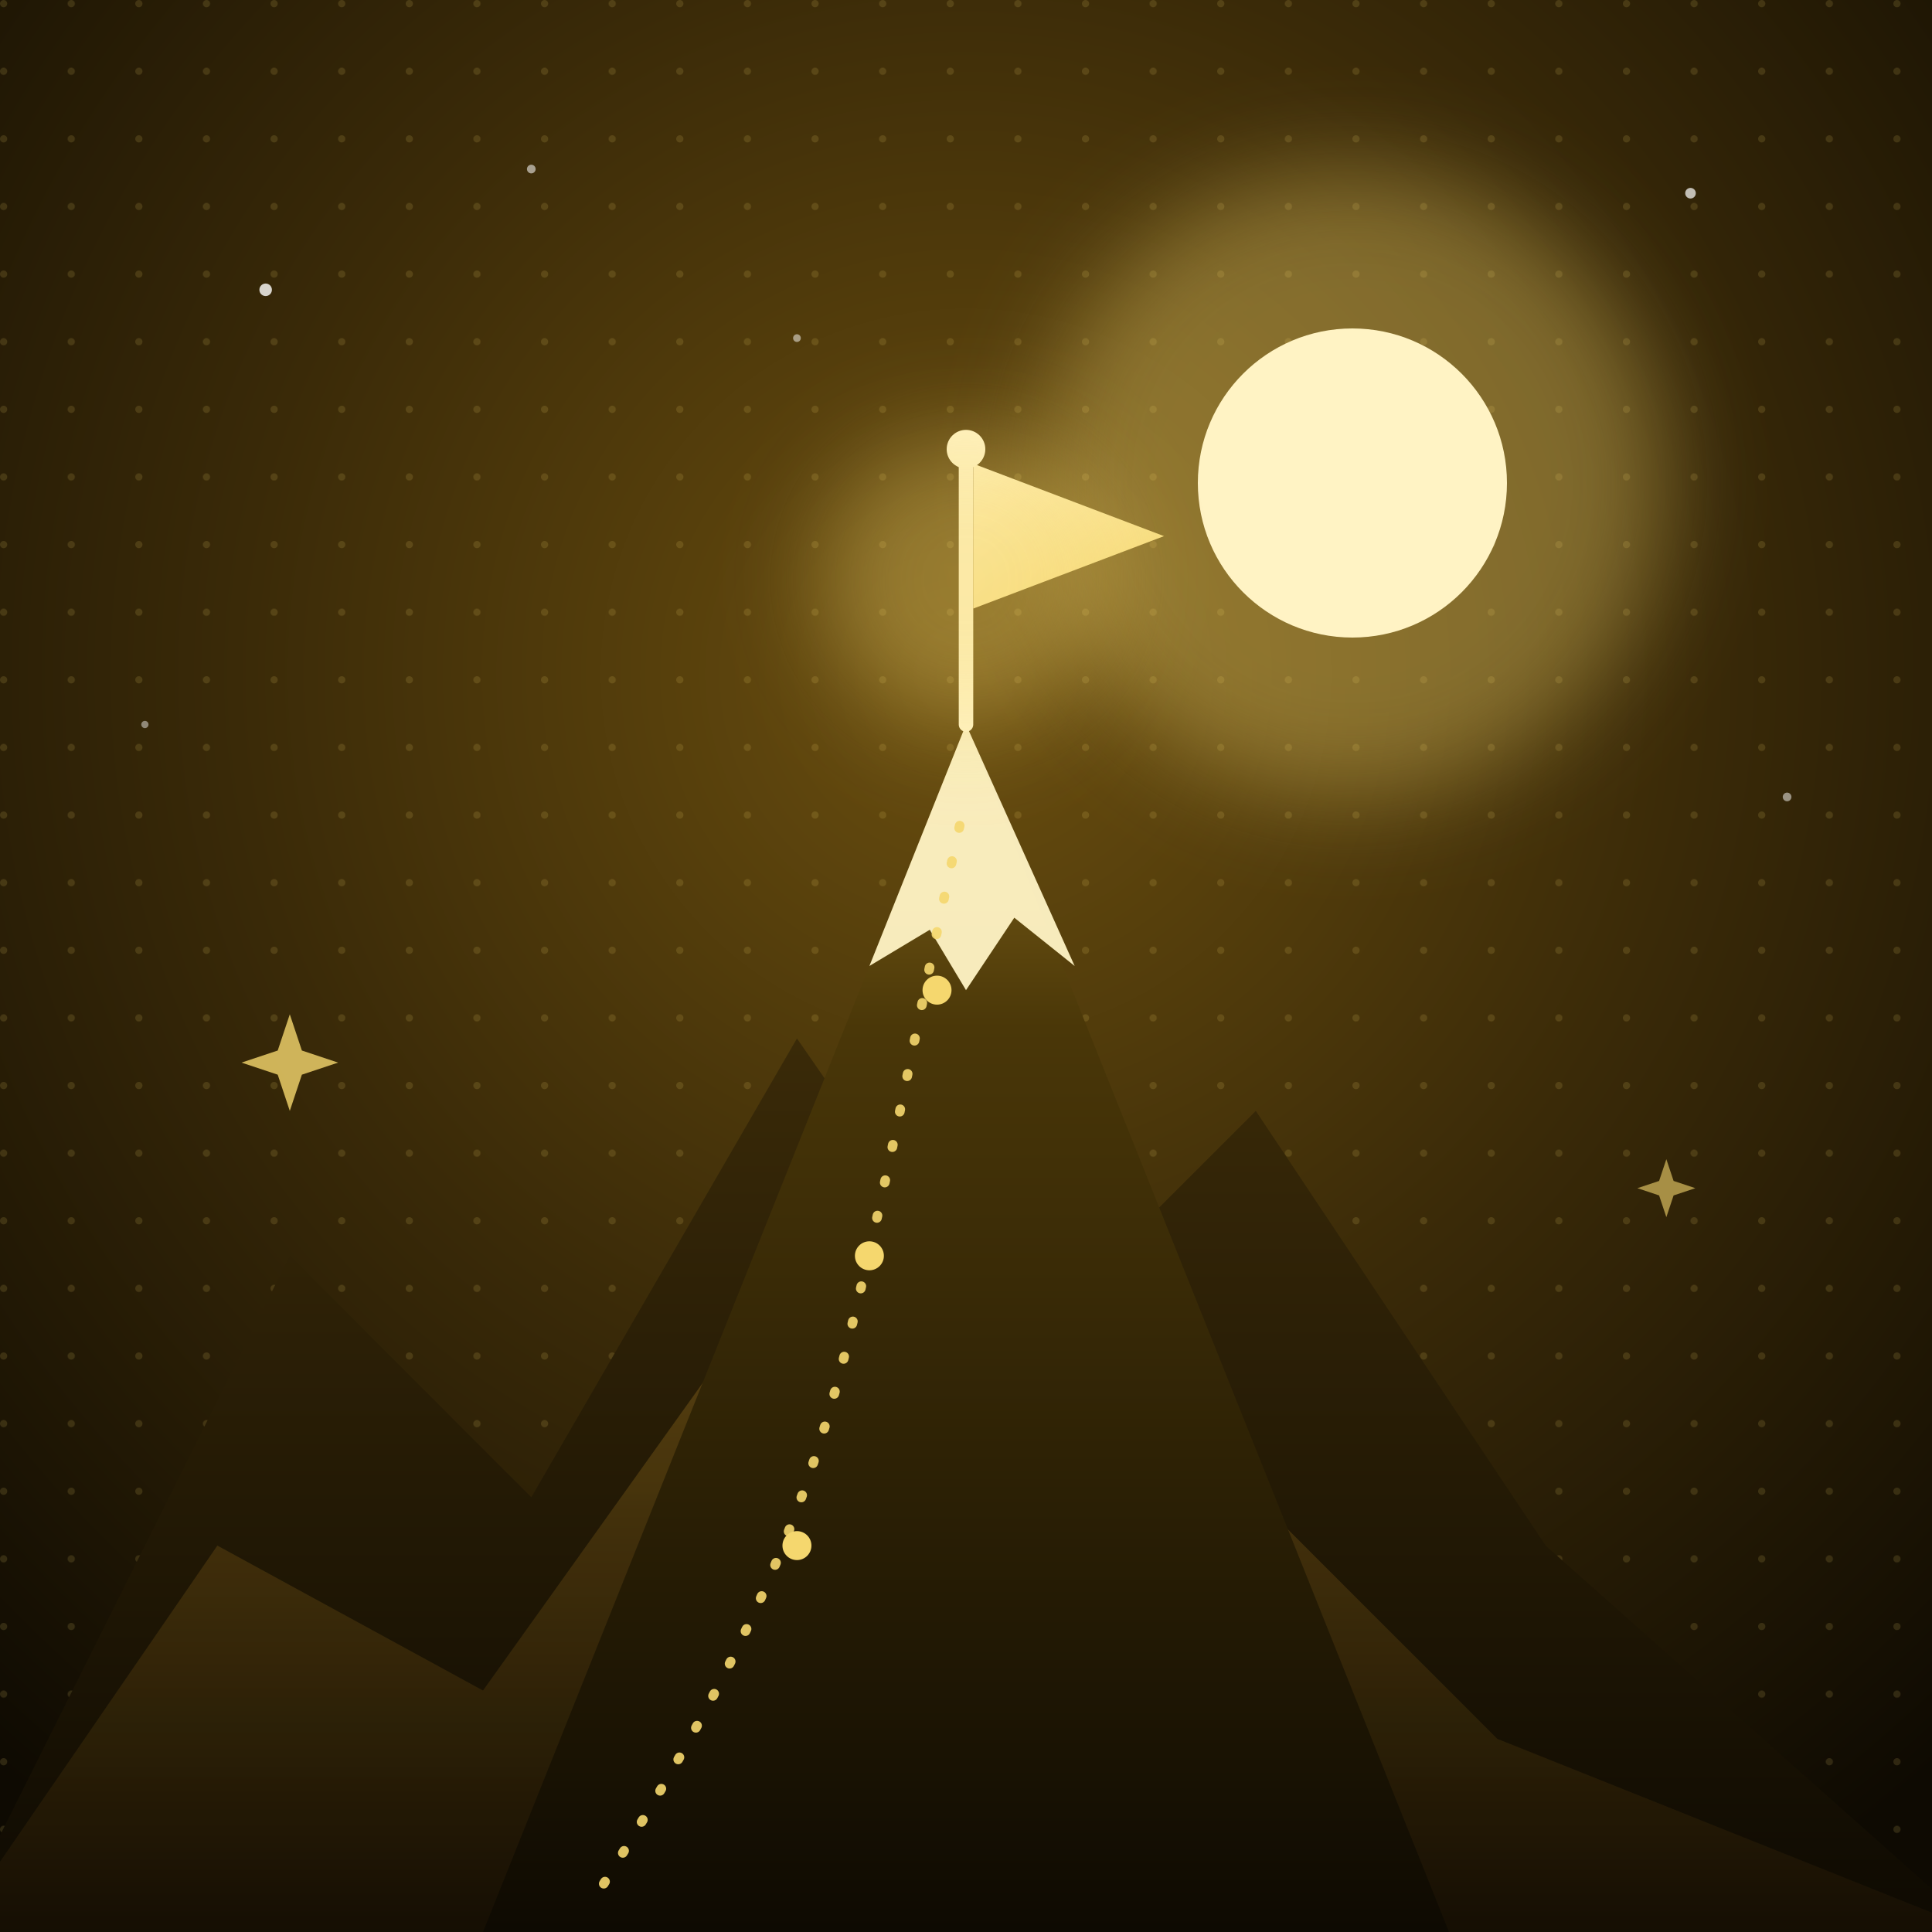
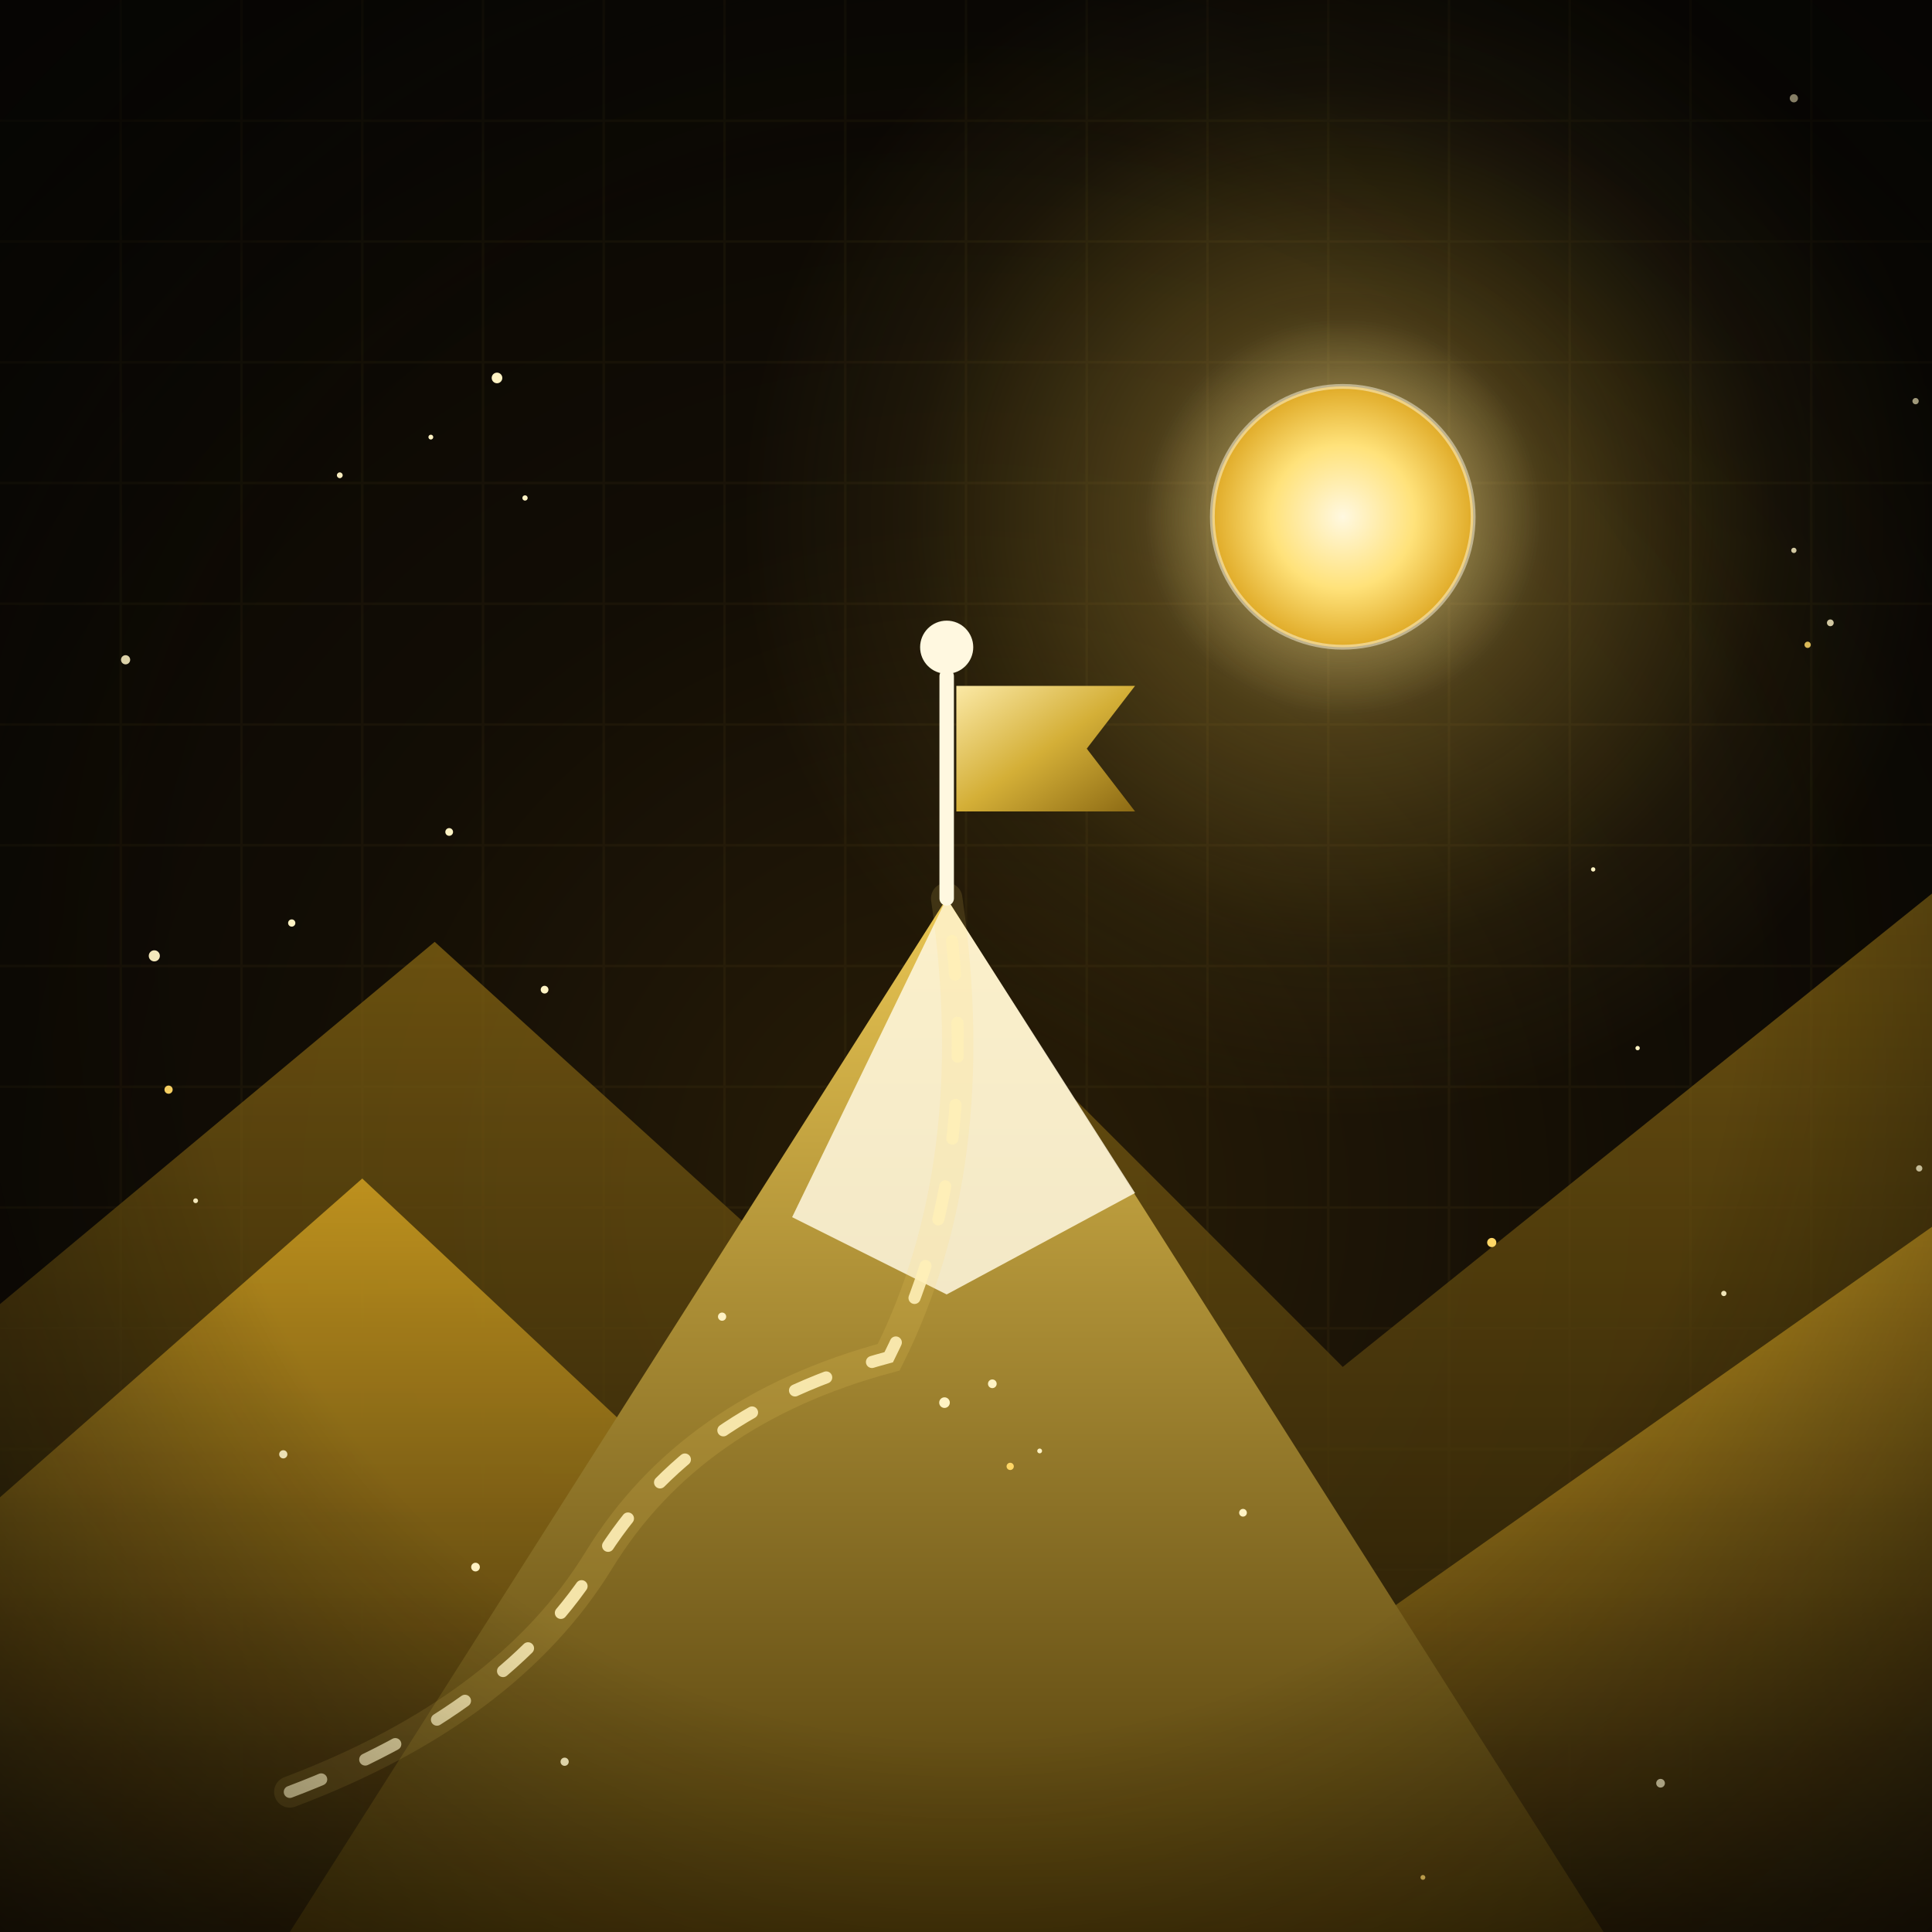
- <svg xmlns="http://www.w3.org/2000/svg" viewBox="0 0 800 800" role="img" aria-label="Bölüm 7 — Zirve">
+ <svg xmlns="http://www.w3.org/2000/svg" viewBox="0 0 800 800" width="800" height="800" aria-hidden="true">
  <defs>
-     <radialGradient id="bg" cx="50%" cy="35%" r="75%">
-       <stop offset="0" stop-color="#6b4f0f" />
-       <stop offset=".5" stop-color="#3a2a08" />
-       <stop offset="1" stop-color="#0e0a02" />
+     <radialGradient id="bg" cx=".5" cy=".62" r=".78">
+       <stop offset="0" stop-color="#2a1e07" />
+       <stop offset=".45" stop-color="#120d05" />
+       <stop offset="1" stop-color="#060503" />
+     </radialGradient>
+     <radialGradient id="soft">
+       <stop offset="0" stop-color="#fff3c4" stop-opacity=".85" />
+       <stop offset=".5" stop-color="#f5d76e" stop-opacity=".3" />
+       <stop offset="1" stop-color="#f5d76e" stop-opacity="0" />
+     </radialGradient>
+     <radialGradient id="halo">
+       <stop offset="0" stop-color="#fff2c8" stop-opacity=".55" />
+       <stop offset=".35" stop-color="#e9bf48" stop-opacity=".26" />
+       <stop offset=".72" stop-color="#d4af37" stop-opacity=".07" />
+       <stop offset="1" stop-color="#d4af37" stop-opacity="0" />
+     </radialGradient>
+     <radialGradient id="vig" cx=".5" cy=".5" r=".72">
+       <stop offset=".55" stop-color="#060503" stop-opacity="0" />
+       <stop offset="1" stop-color="#060503" stop-opacity=".72" />
+     </radialGradient>
+     <linearGradient id="gold" x1="0" y1="0" x2="1" y2="1">
+       <stop offset="0" stop-color="#fbe9a6" />
+       <stop offset=".5" stop-color="#d4af37" />
+       <stop offset="1" stop-color="#8c6a14" />
+     </linearGradient>
+     <linearGradient id="goldUp" x1="0" y1="1" x2="0" y2="0">
+       <stop offset="0" stop-color="#8c6a14" />
+       <stop offset=".55" stop-color="#d4af37" />
+       <stop offset="1" stop-color="#fff3c4" />
+     </linearGradient>
+     <linearGradient id="floor" x1="0" y1="0" x2="0" y2="1">
+       <stop offset="0" stop-color="#d4af37" stop-opacity="0" />
+       <stop offset="1" stop-color="#d4af37" stop-opacity=".16" />
+     </linearGradient>
+     <radialGradient id="sun7">
+       <stop offset="0" stop-color="#fff8e0" />
+       <stop offset=".55" stop-color="#ffe27a" />
+       <stop offset="1" stop-color="#e0ab28" />
    </radialGradient>
    <linearGradient id="m1" x1="0" y1="0" x2="0" y2="1">
-       <stop offset="0" stop-color="#3a2a08" />
-       <stop offset="1" stop-color="#0e0a02" />
+       <stop offset="0" stop-color="#e9c552" />
+       <stop offset="1" stop-color="#4a3708" />
    </linearGradient>
    <linearGradient id="m2" x1="0" y1="0" x2="0" y2="1">
-       <stop offset="0" stop-color="#5a4210" />
-       <stop offset="1" stop-color="#160f03" />
+       <stop offset="0" stop-color="#c99a20" />
+       <stop offset="1" stop-color="#2a1e07" />
    </linearGradient>
    <linearGradient id="m3" x1="0" y1="0" x2="0" y2="1">
-       <stop offset="0" stop-color="#8a6a1c" />
-       <stop offset=".25" stop-color="#4a3708" />
-       <stop offset="1" stop-color="#0e0a02" />
+       <stop offset="0" stop-color="#8c6a14" />
+       <stop offset="1" stop-color="#140e04" />
    </linearGradient>
-     <linearGradient id="flag" x1="0" y1="0" x2="1" y2="1">
-       <stop offset="0" stop-color="#fff0b8" />
-       <stop offset="1" stop-color="#f5d76e" />
-     </linearGradient>
-     <filter id="glow" x="-50%" y="-50%" width="200%" height="200%">
-       <feGaussianBlur stdDeviation="20" />
-     </filter>
-     <pattern id="dots" width="28" height="28" patternUnits="userSpaceOnUse">
-       <circle cx="1.5" cy="1.5" r="1.5" fill="#f5d76e" fill-opacity=".14" />
-     </pattern>
  </defs>
+   <style>
+ .tw{animation:tw 3s ease-in-out infinite alternate}
+ .breathe{transform-box:fill-box;transform-origin:center;animation:breathe 5s ease-in-out infinite alternate}
+ @keyframes tw{from{opacity:.18}to{opacity:1}}
+ @keyframes breathe{from{opacity:.72;transform:scale(.96)}to{opacity:1;transform:scale(1.05)}}
+ @keyframes spin{to{transform:rotate(360deg)}}
+ .trail{animation:trail 3.4s linear infinite}
+ .flag{transform-box:fill-box;transform-origin:left center;animation:flag 3.6s ease-in-out infinite}
+ .star{transform-box:fill-box;transform-origin:center;animation:star 4s ease-in-out infinite}
+ @keyframes trail{to{stroke-dashoffset:-68}}
+ @keyframes flag{0%,100%{transform:skewY(0) scaleX(1)}50%{transform:skewY(-5deg) scaleX(.9)}}
+ @keyframes star{0%,100%{opacity:.5;transform:scale(.85)}50%{opacity:1;transform:scale(1.15)}}</style>
  <rect width="800" height="800" fill="url(#bg)" />
-   <rect width="800" height="800" fill="url(#dots)" />
-   <circle cx="560" cy="200" r="130" fill="#f5d76e" opacity=".35" filter="url(#glow)" />
-   <circle cx="560" cy="200" r="64" fill="#fff3c4" />
-   <g fill="#fff">
-     <circle cx="110" cy="120" r="2.6" opacity=".8" />
-     <circle cx="220" cy="70" r="1.8" opacity=".55" />
-     <circle cx="330" cy="140" r="1.6" opacity=".5" />
-     <circle cx="700" cy="80" r="2.2" opacity=".7" />
-     <circle cx="740" cy="330" r="1.8" opacity=".5" />
-     <circle cx="60" cy="300" r="1.5" opacity=".45" />
+   <g fill="none" stroke="#d4af37" stroke-width="1" opacity=".05">
+     <path d="M50 0V800" />
+     <path d="M100 0V800" />
+     <path d="M150 0V800" />
+     <path d="M200 0V800" />
+     <path d="M250 0V800" />
+     <path d="M300 0V800" />
+     <path d="M350 0V800" />
+     <path d="M400 0V800" />
+     <path d="M450 0V800" />
+     <path d="M500 0V800" />
+     <path d="M550 0V800" />
+     <path d="M600 0V800" />
+     <path d="M650 0V800" />
+     <path d="M700 0V800" />
+     <path d="M750 0V800" />
+     <path d="M0 50H800" />
+     <path d="M0 100H800" />
+     <path d="M0 150H800" />
+     <path d="M0 200H800" />
+     <path d="M0 250H800" />
+     <path d="M0 300H800" />
+     <path d="M0 350H800" />
+     <path d="M0 400H800" />
+     <path d="M0 450H800" />
+     <path d="M0 500H800" />
+     <path d="M0 550H800" />
+     <path d="M0 600H800" />
+     <path d="M0 650H800" />
+     <path d="M0 700H800" />
+     <path d="M0 750H800" />
  </g>
-   <path d="M-20 800 L120 520 L220 620 L330 430 L420 560 L520 460 L640 640 L820 800 Z" fill="url(#m1)" />
-   <path d="M-20 800 L90 640 L200 700 L300 560 L400 700 L500 600 L620 720 L820 800 Z" fill="url(#m2)" opacity=".9" />
-   <path d="M200 800 L400 300 L600 800 Z" fill="url(#m3)" />
-   <path d="M400 300 L360 400 L385 385 L400 410 L420 380 L445 400 Z" fill="#fff3c4" opacity=".95" />
-   <g stroke="#f5d76e" stroke-width="4" stroke-linecap="round" stroke-dasharray="1 14" fill="none" opacity=".9">
-     <path d="M250 780 C 300 700, 330 640, 350 560 S 380 420, 400 330" />
+   <g transform="translate(556 214)">
+     <circle class="breathe" r="250" fill="url(#halo)" />
+     <circle r="82" fill="url(#soft)" />
+     <circle r="54" fill="url(#sun7)" />
+     <circle r="54" fill="none" stroke="#fff8e0" stroke-width="2" opacity=".5" />
  </g>
-   <g fill="#f5d76e">
-     <circle cx="330" cy="640" r="6" />
-     <circle cx="360" cy="520" r="6" />
-     <circle cx="388" cy="410" r="6" />
+   <path d="M0 800V540l180-150 130 118 96-92 150 150 244-196v430Z" fill="url(#m3)" opacity=".75" />
+   <path d="M0 800V620l150-132 128 120 118-118 180 176 224-158v292Z" fill="url(#m2)" opacity=".9" />
+   <path d="M120 800L392 372 664 800Z" fill="url(#m1)" />
+   <path d="M392 372L470 494l-78 42-64-32Z" fill="#fff8e0" opacity=".85" />
+   <path class="trail" d="M120 742q90-34 128-96t120-84q40-80 24-190" fill="none" stroke="#fff3c4" stroke-width="5" stroke-linecap="round" stroke-dasharray="14 20" opacity=".9" />
+   <path d="M120 742q90-34 128-96t120-84q40-80 24-190" fill="none" stroke="#ffd766" stroke-width="13" stroke-linecap="round" opacity=".14" />
+   <g transform="translate(392 372)">
+     <path d="M0 0v-92" stroke="#fff8e0" stroke-width="6" stroke-linecap="round" />
+     <path class="flag" d="M4 -88h74l-20 26 20 26H4Z" fill="url(#gold)" />
+     <circle class="star" cx="0" cy="-104" r="11" fill="#fff8e0" />
  </g>
-   <g transform="translate(400 300)">
-     <line x1="0" y1="0" x2="0" y2="-110" stroke="#fff3c4" stroke-width="6" stroke-linecap="round" />
-     <path d="M3 -108 L82 -78 L3 -48 Z" fill="url(#flag)" />
-     <circle cx="0" cy="-114" r="8" fill="#fff3c4" />
-     <circle cy="-60" r="60" fill="#f5d76e" opacity=".35" filter="url(#glow)" />
-   </g>
-   <g fill="#f5d76e">
-     <path d="M120 420 l5 15 15 5 -15 5 -5 15 -5 -15 -15 -5 15 -5z" opacity=".8" />
-     <path d="M690 480 l3 9 9 3 -9 3 -3 9 -3 -9 -9 -3 9 -3z" opacity=".6" />
-   </g>
+   <circle class="tw" cx="63.9" cy="395.8" r="2.3" fill="#fff3c4" style="animation-duration:3.3s;animation-delay:-4s" />
+   <circle class="tw" cx="687.6" cy="738.4" r="1.8" fill="#fff3c4" style="animation-duration:2.9s;animation-delay:-2.9s" />
+   <circle class="tw" cx="713.8" cy="535.6" r="1.1" fill="#fff3c4" style="animation-duration:4.6s;animation-delay:-4.6s" />
+   <circle class="tw" cx="514.7" cy="626.4" r="1.6" fill="#fff3c4" style="animation-duration:4.1s;animation-delay:-4.8s" />
+   <circle class="tw" cx="742.8" cy="40.7" r="1.7" fill="#fff3c4" style="animation-duration:3.6s;animation-delay:-0.6s" />
+   <circle class="tw" cx="117.3" cy="602.2" r="1.7" fill="#fff3c4" style="animation-duration:2.6s;animation-delay:-4.8s" />
+   <circle class="tw" cx="178.4" cy="181" r="1" fill="#fff3c4" style="animation-duration:2.4s;animation-delay:-1.9s" />
+   <circle class="tw" cx="186" cy="344.5" r="1.6" fill="#fff3c4" style="animation-duration:2.8s;animation-delay:-2.1s" />
+   <circle class="tw" cx="410.9" cy="573" r="1.8" fill="#fff3c4" style="animation-duration:3.7s;animation-delay:-3.9s" />
+   <circle class="tw" cx="794.7" cy="483.8" r="1.3" fill="#fff3c4" style="animation-duration:4.6s;animation-delay:-0.2s" />
+   <circle class="tw" cx="659.7" cy="360" r="0.9" fill="#fff3c4" style="animation-duration:4.9s;animation-delay:-2.6s" />
+   <circle class="tw" cx="196.9" cy="648.9" r="1.8" fill="#fff3c4" style="animation-duration:3.7s;animation-delay:-3.9s" />
+   <circle class="tw" cx="418.3" cy="607.2" r="1.5" fill="#ffd766" style="animation-duration:3.9s;animation-delay:-2.6s" />
+   <circle class="tw" cx="589.2" cy="777.4" r="1" fill="#ffd766" style="animation-duration:2.5s;animation-delay:-4.9s" />
+   <circle class="tw" cx="678.1" cy="434" r="0.9" fill="#fff3c4" style="animation-duration:3.9s;animation-delay:-3.1s" />
+   <circle class="tw" cx="140.7" cy="196.8" r="1.2" fill="#fff3c4" style="animation-duration:2.1s;animation-delay:-1.4s" />
+   <circle class="tw" cx="748.5" cy="267" r="1.3" fill="#ffd766" style="animation-duration:4.6s;animation-delay:-2.3s" />
+   <circle class="tw" cx="69.8" cy="451.2" r="1.7" fill="#ffd766" style="animation-duration:4.4s;animation-delay:-2.1s" />
+   <circle class="tw" cx="205.8" cy="156.5" r="2.2" fill="#fff3c4" style="animation-duration:4.3s;animation-delay:-3.7s" />
+   <circle class="tw" cx="299" cy="545.2" r="1.7" fill="#fff3c4" style="animation-duration:2.8s;animation-delay:-0.9s" />
+   <circle class="tw" cx="120.8" cy="382.2" r="1.5" fill="#fff3c4" style="animation-duration:3.7s;animation-delay:-0s" />
+   <circle class="tw" cx="52" cy="273.2" r="1.9" fill="#fff3c4" style="animation-duration:3.5s;animation-delay:-4.7s" />
+   <circle class="tw" cx="217.4" cy="206.2" r="1.1" fill="#fff3c4" style="animation-duration:2.1s;animation-delay:-3s" />
+   <circle class="tw" cx="430.5" cy="600.8" r="1" fill="#fff3c4" style="animation-duration:2s;animation-delay:-2.6s" />
+   <circle class="tw" cx="233.8" cy="729.5" r="1.7" fill="#fff3c4" style="animation-duration:3.3s;animation-delay:-2s" />
+   <circle class="tw" cx="391.1" cy="580.8" r="2.2" fill="#fff3c4" style="animation-duration:2.4s;animation-delay:-1.5s" />
+   <circle class="tw" cx="742.8" cy="227.9" r="1.1" fill="#fff3c4" style="animation-duration:3.7s;animation-delay:-2.8s" />
+   <circle class="tw" cx="225.5" cy="409.8" r="1.6" fill="#fff3c4" style="animation-duration:3.7s;animation-delay:-3.9s" />
+   <circle class="tw" cx="81" cy="497.2" r="1" fill="#fff3c4" style="animation-duration:4.6s;animation-delay:-3.8s" />
+   <circle class="tw" cx="617.7" cy="514.5" r="1.9" fill="#ffd766" style="animation-duration:2s;animation-delay:-2.4s" />
+   <circle class="tw" cx="757.9" cy="257.9" r="1.4" fill="#fff3c4" style="animation-duration:3.7s;animation-delay:-3.5s" />
+   <circle class="tw" cx="793.2" cy="166.1" r="1.3" fill="#fff3c4" style="animation-duration:3.9s;animation-delay:-3.5s" />
+   <rect width="800" height="800" fill="url(#vig)" />
</svg>
